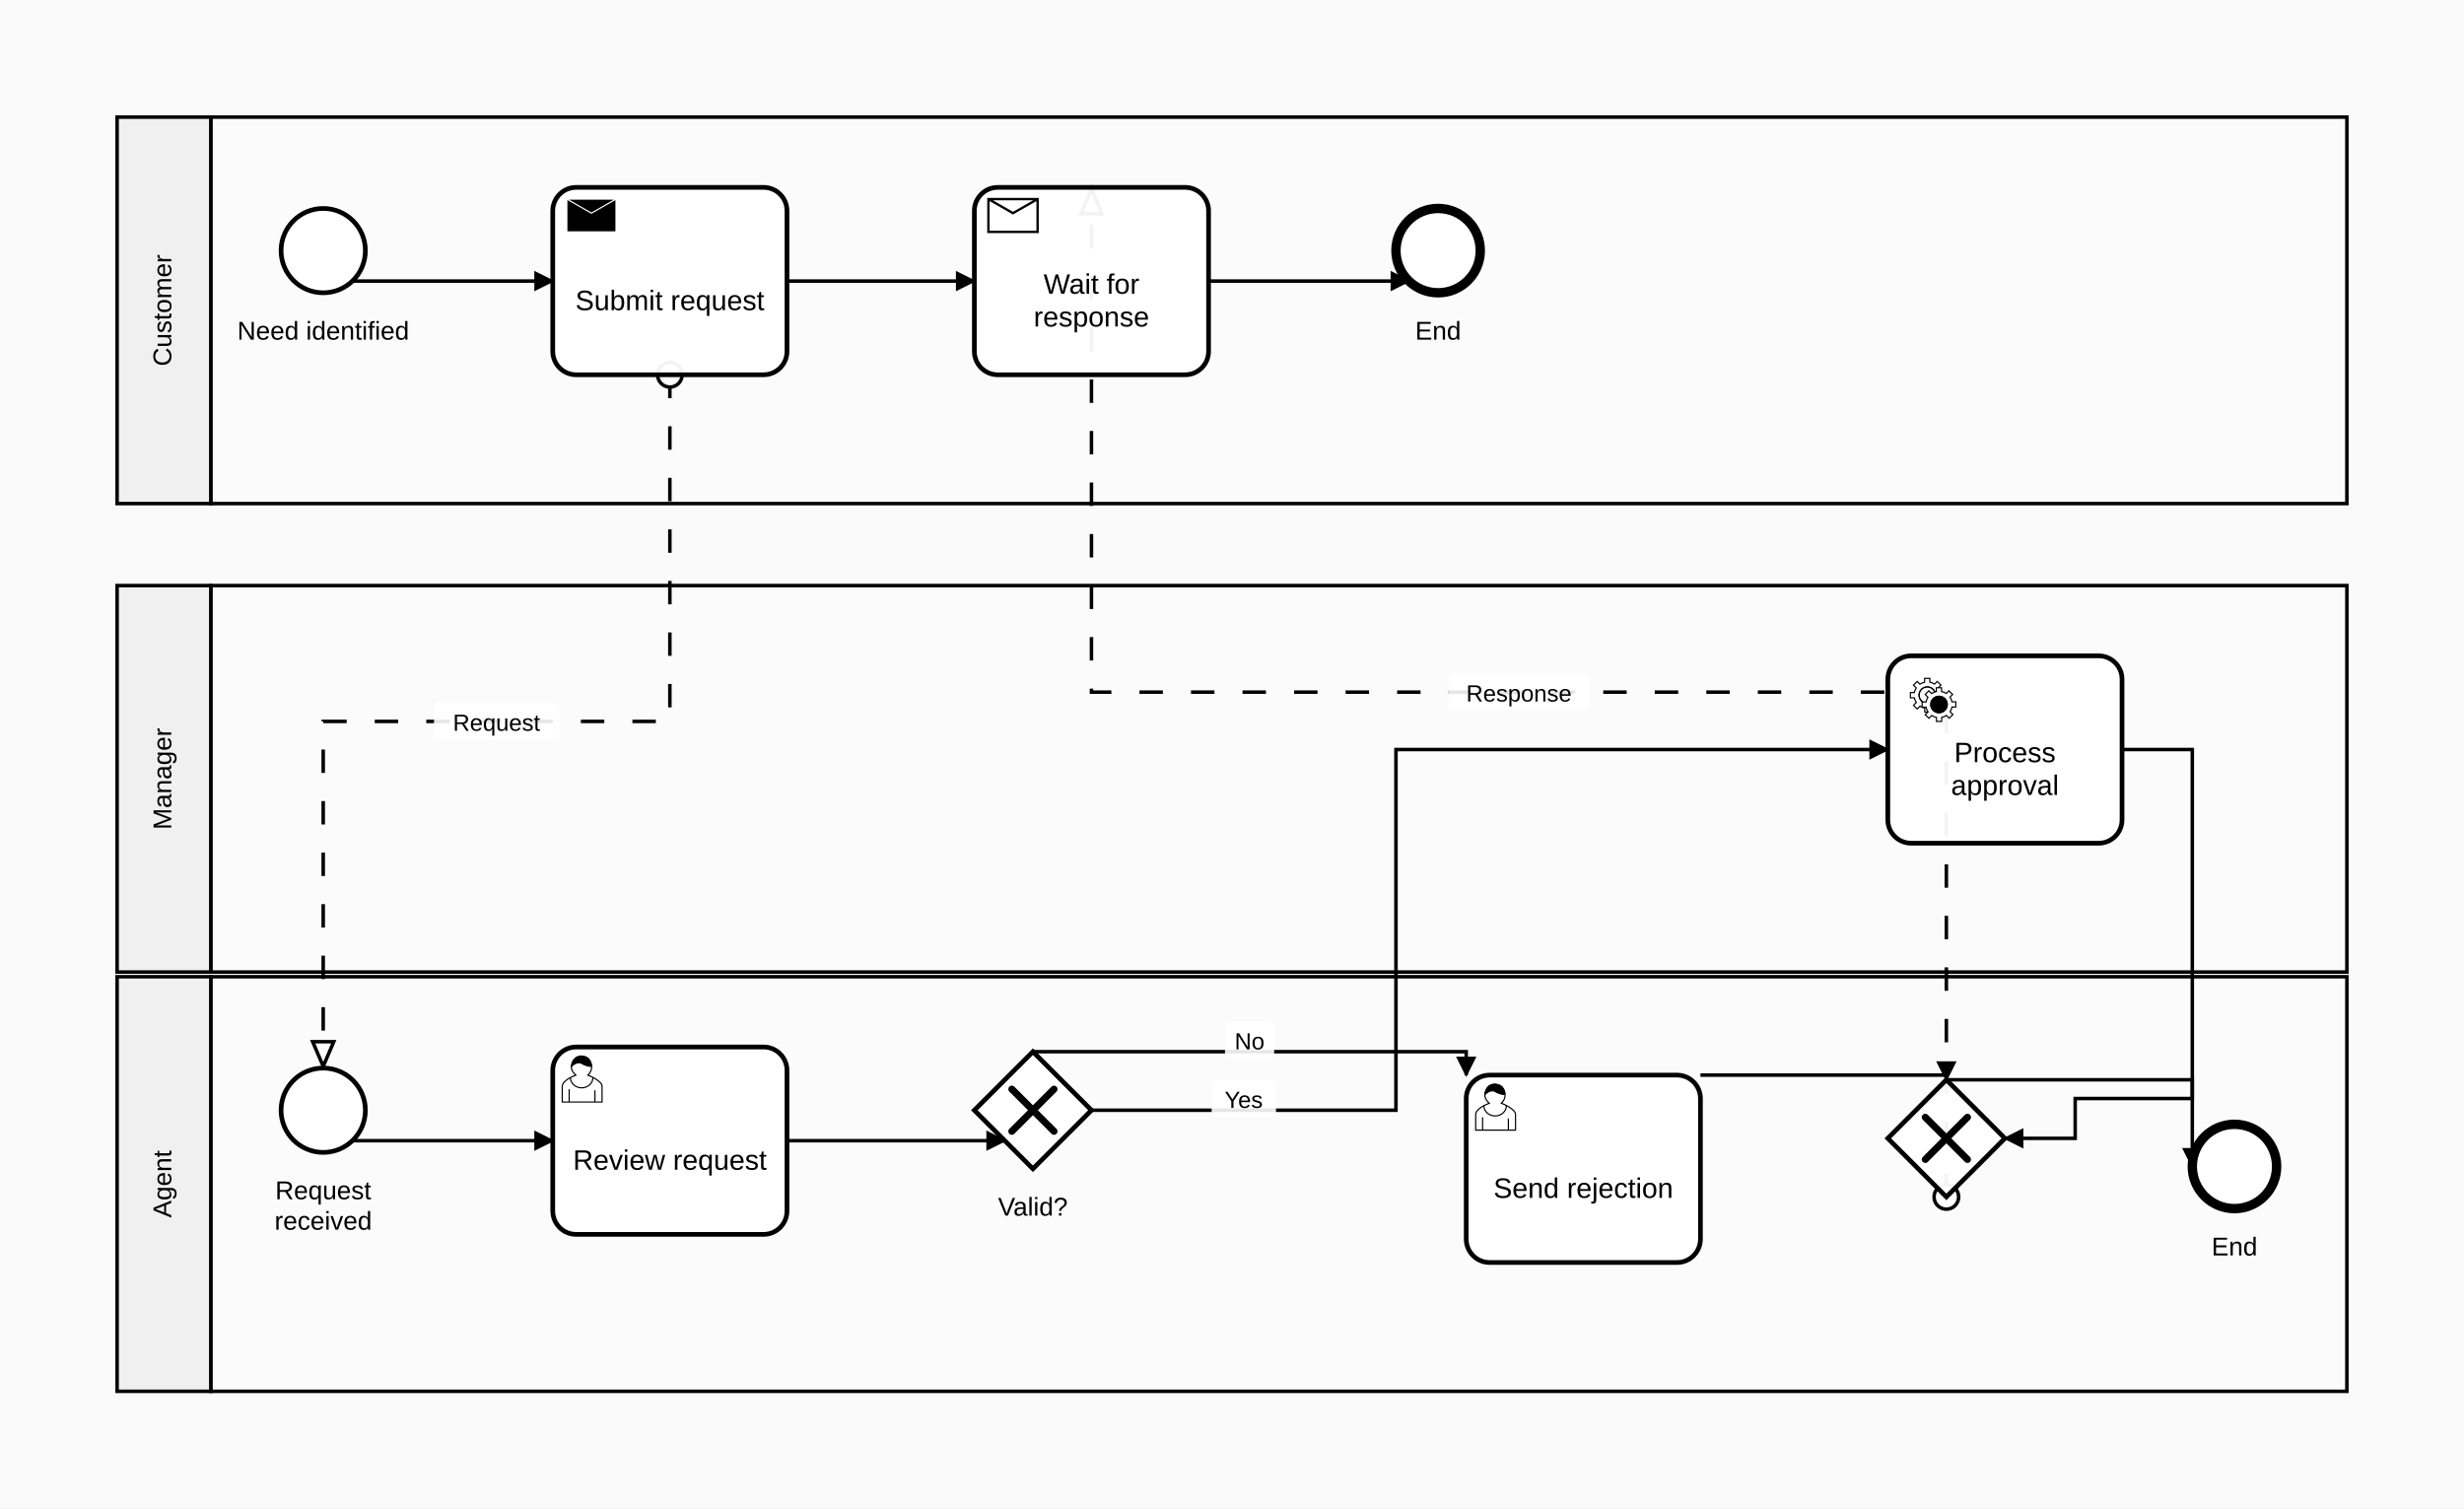
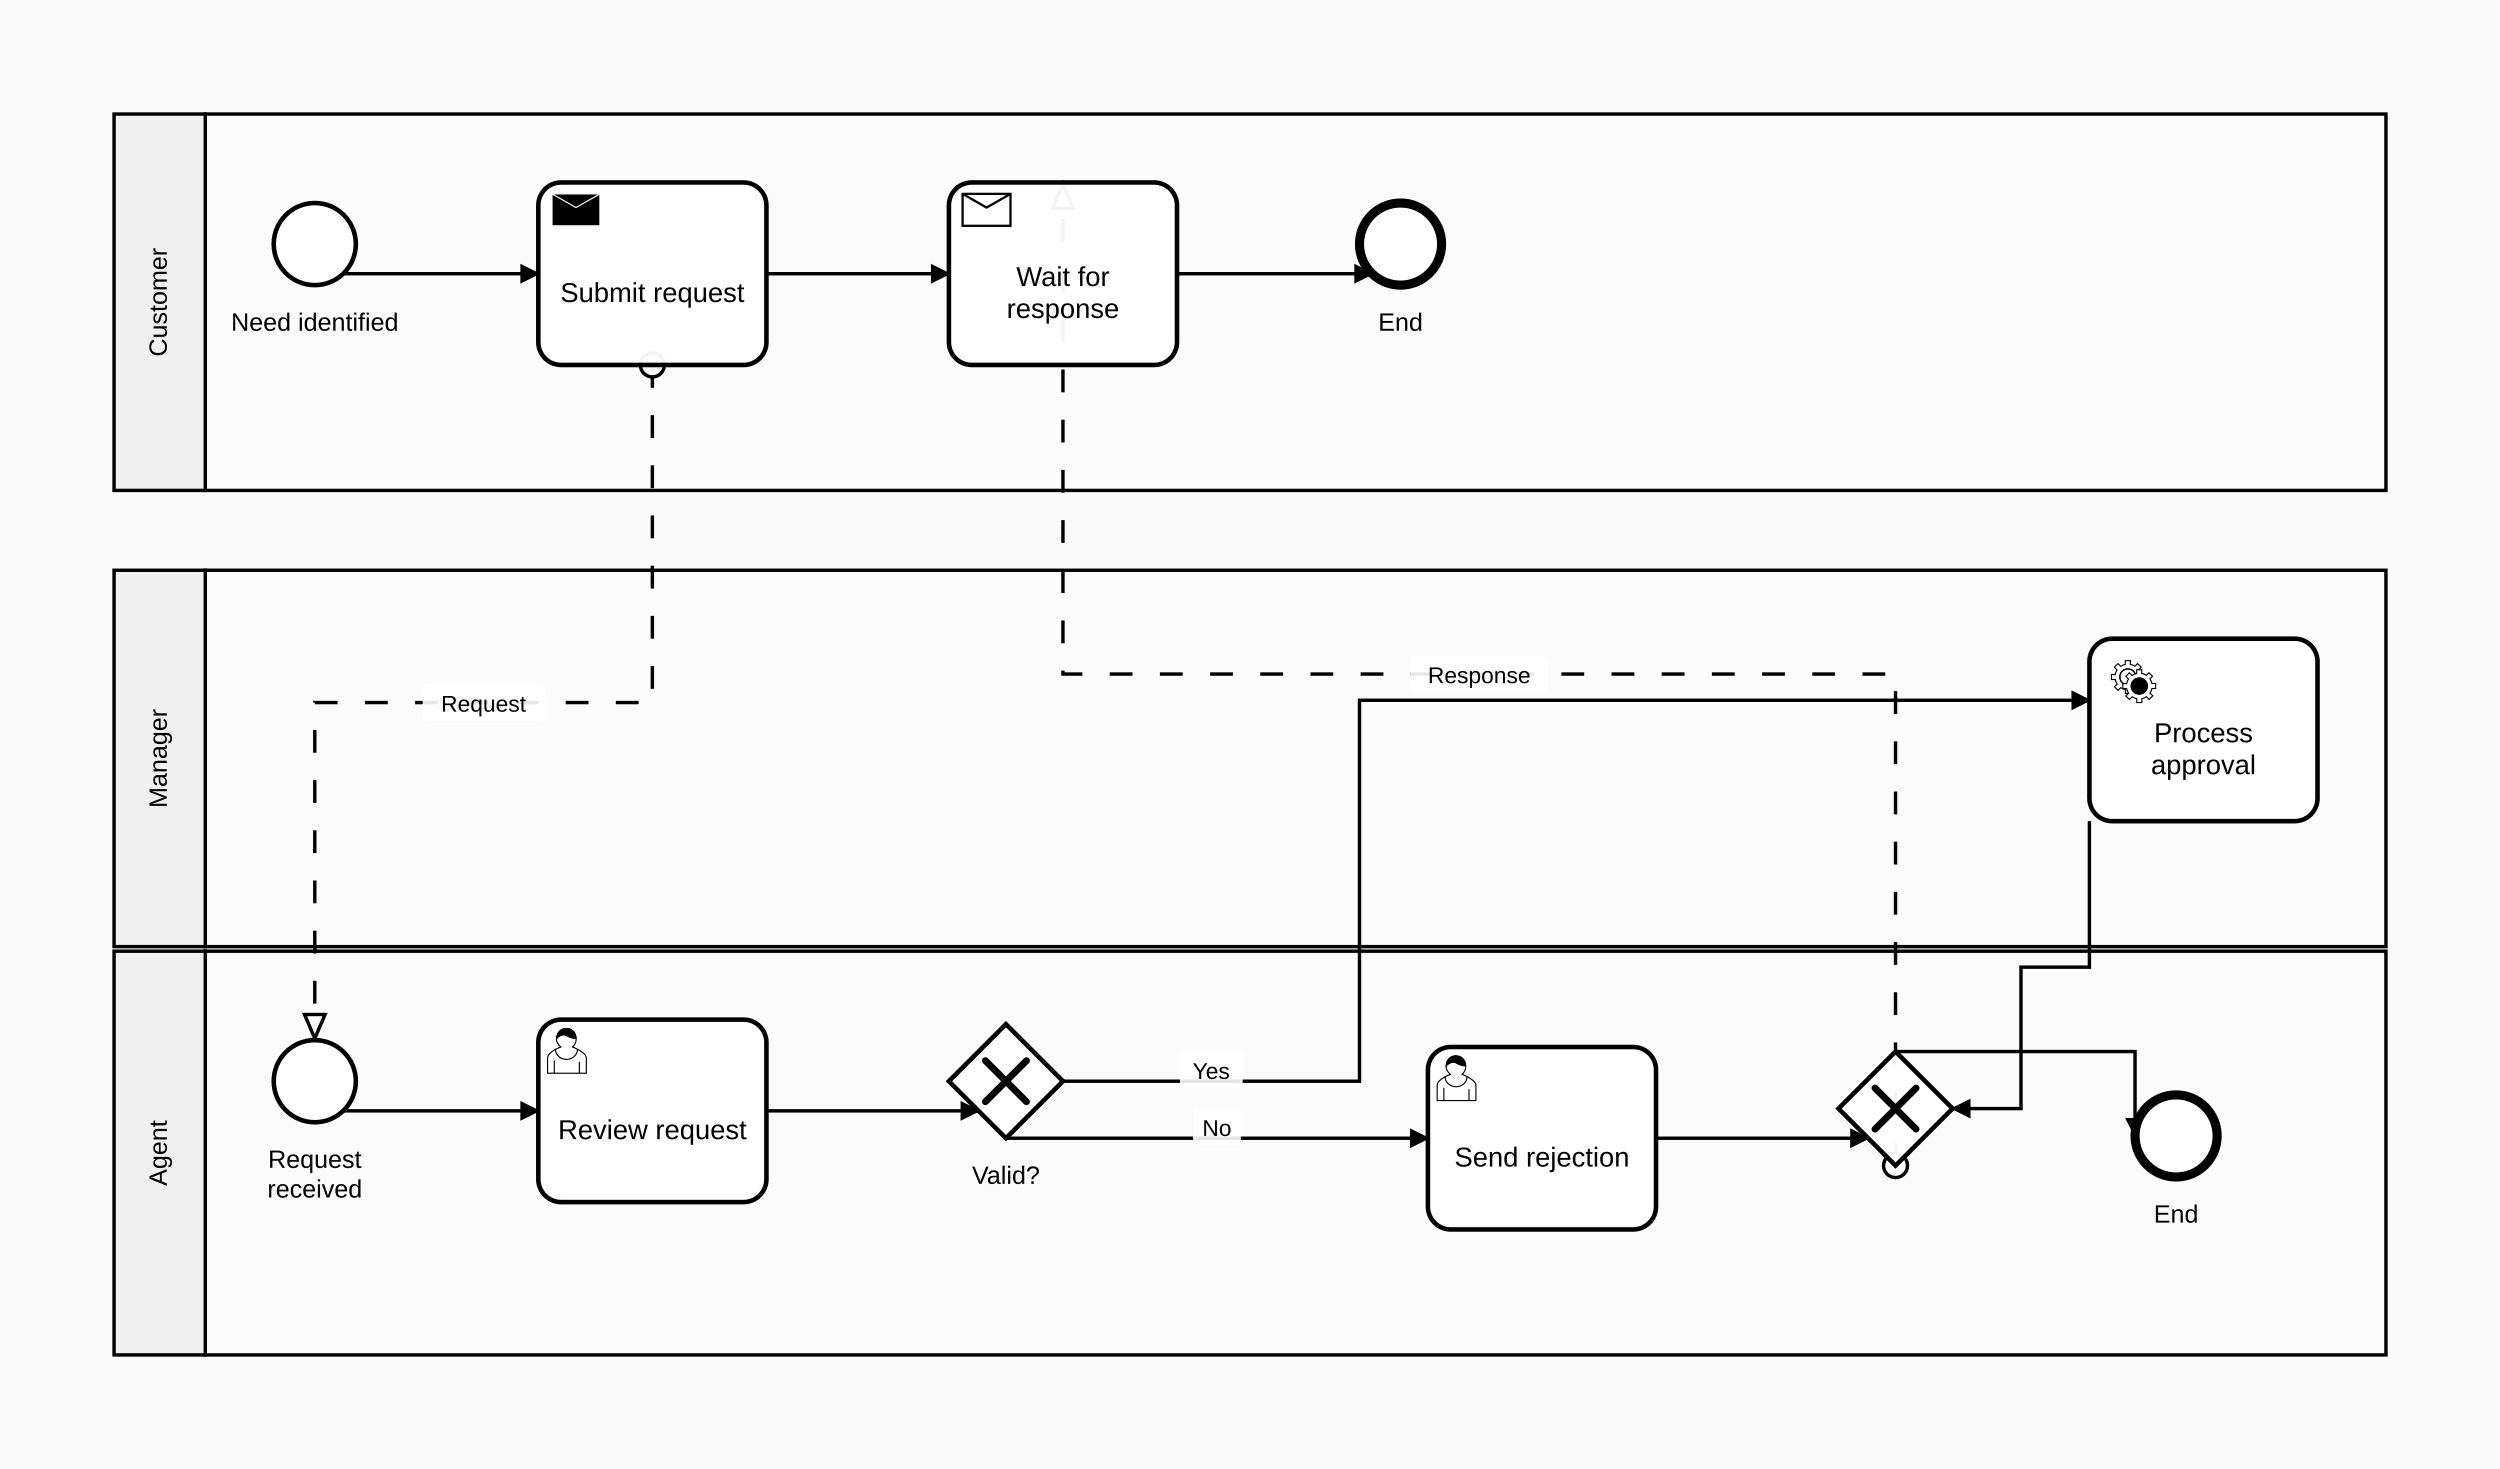
- <svg xmlns="http://www.w3.org/2000/svg" width="1052" height="644" viewBox="0 0 1052 644" font-family="Arial, sans-serif">
+ <svg xmlns="http://www.w3.org/2000/svg" width="1096" height="644" viewBox="0 0 1096 644" font-family="Arial, sans-serif">
  <defs>
    <marker id="seq-end" viewBox="0 0 20 20" refX="11" refY="10" markerWidth="10" markerHeight="10" orient="auto">
      <path d="M 1 5 L 11 10 L 1 15 Z" fill="#000000" stroke="#000000" stroke-width="1" />
    </marker>
    <marker id="seq-default-src" viewBox="0 0 20 20" refX="6" refY="10" markerWidth="10" markerHeight="10" orient="auto">
      <path d="M 6 3 L 10 17" stroke="#000000" stroke-width="1.5" />
    </marker>
    <marker id="seq-conditional-src" viewBox="0 0 20 20" refX="1" refY="10" markerWidth="12" markerHeight="12" orient="auto">
      <path d="M 1 10 L 8 6 L 15 10 L 8 14 Z" fill="#ffffff" stroke="#000000" stroke-width="1" />
    </marker>
    <marker id="msg-start" viewBox="0 0 20 20" refX="6" refY="6" markerWidth="20" markerHeight="20" orient="auto">
      <circle cx="6" cy="6" r="3.5" fill="#ffffff" stroke="#000000" stroke-width="1" />
    </marker>
    <marker id="msg-end" viewBox="0 0 20 20" refX="8.5" refY="5" markerWidth="20" markerHeight="20" orient="auto">
      <path d="m 1 5 l 0 -3 l 7 3 l -7 3 z" fill="#ffffff" stroke="#000000" stroke-width="1" stroke-linecap="butt" />
    </marker>
    <marker id="assoc-end" viewBox="0 0 20 20" refX="11" refY="10" markerWidth="10" markerHeight="10" orient="auto">
      <path d="M 1 5 L 11 10 L 1 15" fill="none" stroke="#000000" stroke-width="1.5" />
    </marker>
  </defs>
-   <rect width="1052" height="644" fill="#fafafa" />
-   <rect x="90" y="50" width="912" height="165" fill="#ffffff" fill-opacity="0.25" stroke="#000000" stroke-width="1.5" />
+   <rect width="1096" height="644" fill="#fafafa" />
+   <rect x="90" y="50" width="956" height="165" fill="#ffffff" fill-opacity="0.25" stroke="#000000" stroke-width="1.5" />
  <rect x="50" y="50" width="40" height="165" fill="#f0f0f0" stroke="#000000" stroke-width="1.5" />
  <text x="70" y="132.5" text-anchor="middle" dominant-baseline="middle" font-size="11" fill="#000000" transform="rotate(-90,70,132.5)">Customer</text>
-   <rect x="90" y="417" width="912" height="177" fill="#ffffff" fill-opacity="0.25" stroke="#000000" stroke-width="1.5" />
+   <rect x="90" y="417" width="956" height="177" fill="#ffffff" fill-opacity="0.25" stroke="#000000" stroke-width="1.5" />
  <rect x="50" y="417" width="40" height="177" fill="#f0f0f0" stroke="#000000" stroke-width="1.5" />
  <text x="70" y="505.5" text-anchor="middle" dominant-baseline="middle" font-size="11" fill="#000000" transform="rotate(-90,70,505.5)">Agent</text>
-   <rect x="90" y="250" width="912" height="165" fill="#ffffff" fill-opacity="0.25" stroke="#000000" stroke-width="1.5" />
+   <rect x="90" y="250" width="956" height="165" fill="#ffffff" fill-opacity="0.25" stroke="#000000" stroke-width="1.5" />
  <rect x="50" y="250" width="40" height="165" fill="#f0f0f0" stroke="#000000" stroke-width="1.5" />
  <text x="70" y="332.5" text-anchor="middle" dominant-baseline="middle" font-size="11" fill="#000000" transform="rotate(-90,70,332.5)">Manager</text>
  <path d="M 150.4 120 L 236 120" stroke="#000000" stroke-width="1.5" fill="none" marker-end="url(#seq-end)" />
  <path d="M 336 120 L 416 120" stroke="#000000" stroke-width="1.5" fill="none" marker-end="url(#seq-end)" />
  <path d="M 516 120 L 601.6 120" stroke="#000000" stroke-width="1.5" fill="none" marker-end="url(#seq-end)" />
  <path d="M 150.4 487 L 236 487" stroke="#000000" stroke-width="1.5" fill="none" marker-end="url(#seq-end)" />
  <path d="M 336 487 L 429 487" stroke="#000000" stroke-width="1.5" fill="none" marker-end="url(#seq-end)" />
-   <path d="M 466 474 L 596 474 L 596 320 L 806 320" stroke="#000000" stroke-width="1.5" fill="none" marker-end="url(#seq-end)" />
+   <path d="M 466 474 L 596 474 L 596 307 L 916 307" stroke="#000000" stroke-width="1.5" fill="none" marker-end="url(#seq-end)" />
  <rect x="517.3" y="461" width="27.5" height="16" rx="2" fill="white" fill-opacity="0.9" />
  <text x="531" y="473" text-anchor="middle" font-size="10" fill="#000000">Yes</text>
-   <path d="M 441 449 L 626 449 L 626 459" stroke="#000000" stroke-width="1.5" fill="none" marker-end="url(#seq-end)" />
-   <rect x="523" y="436" width="21" height="16" rx="2" fill="white" fill-opacity="0.9" />
-   <text x="533.5" y="448" text-anchor="middle" font-size="10" fill="#000000">No</text>
-   <path d="M 906 320 L 936 320 L 936 469 L 886 469 L 886 486 L 856 486" stroke="#000000" stroke-width="1.5" fill="none" marker-end="url(#seq-end)" />
-   <path d="M 726 459 L 831 459 L 831 461" stroke="#000000" stroke-width="1.5" fill="none" marker-end="url(#seq-end)" />
+   <path d="M 441 499 L 626 499" stroke="#000000" stroke-width="1.5" fill="none" marker-end="url(#seq-end)" />
+   <rect x="523" y="486" width="21" height="16" rx="2" fill="white" fill-opacity="0.9" />
+   <text x="533.5" y="498" text-anchor="middle" font-size="10" fill="#000000">No</text>
+   <path d="M 916 360 L 916 424 L 886 424 L 886 486 L 856 486" stroke="#000000" stroke-width="1.5" fill="none" marker-end="url(#seq-end)" />
+   <path d="M 726 499 L 819 499" stroke="#000000" stroke-width="1.5" fill="none" marker-end="url(#seq-end)" />
  <path d="M 831 461 L 936 461 L 936 498" stroke="#000000" stroke-width="1.5" fill="none" marker-end="url(#seq-end)" />
  <path d="M 286 160 L 286 308 L 138 308 L 138 456" stroke="#000000" stroke-width="1.5" fill="none" stroke-dasharray="10,12" marker-start="url(#msg-start)" marker-end="url(#msg-end)" />
  <rect x="185.3" y="300" width="53.5" height="16" rx="2" fill="white" fill-opacity="0.9" />
  <text x="212" y="312" text-anchor="middle" font-size="10" fill="#000000">Request</text>
  <path d="M 831 511 L 831 295.5 L 466 295.5 L 466 80" stroke="#000000" stroke-width="1.5" fill="none" stroke-dasharray="10,12" marker-start="url(#msg-start)" marker-end="url(#msg-end)" />
  <rect x="618.5" y="287.5" width="60" height="16" rx="2" fill="white" fill-opacity="0.9" />
  <text x="648.5" y="299.5" text-anchor="middle" font-size="10" fill="#000000">Response</text>
  <circle cx="138" cy="107" r="18" fill="#ffffff" fill-opacity="0.95" stroke="#000000" stroke-width="2" />
  <text x="138" y="145" text-anchor="middle" font-size="11" fill="#000000">Need identified</text>
  <rect x="236" y="80" width="100" height="80" rx="10" ry="10" fill="#ffffff" fill-opacity="0.95" stroke="#000000" stroke-width="2" />
  <g>
    <path d="m 242,85 l 0,14 l 21,0 l 0,-14 z l 10.5,6 l 10.5,-6" fill="#000000" stroke="#ffffff" stroke-width="0.5" />
  </g>
  <text x="286" y="129" text-anchor="middle" dominant-baseline="middle" font-size="12" fill="#000000">Submit request</text>
  <rect x="416" y="80" width="100" height="80" rx="10" ry="10" fill="#ffffff" fill-opacity="0.95" stroke="#000000" stroke-width="2" />
  <g>
    <path d="m 422,85 l 0,14 l 21,0 l 0,-14 z l 10.5,6 l 10.5,-6" fill="#ffffff" stroke="#000000" stroke-width="1" />
  </g>
  <text x="466" y="122" text-anchor="middle" dominant-baseline="middle" font-size="12" fill="#000000">Wait for</text>
  <text x="466" y="136" text-anchor="middle" dominant-baseline="middle" font-size="12" fill="#000000">response</text>
  <circle cx="614" cy="107" r="18" fill="#ffffff" fill-opacity="0.95" stroke="#000000" stroke-width="4" />
  <text x="614" y="145" text-anchor="middle" font-size="11" fill="#000000">End</text>
  <circle cx="138" cy="474" r="18" fill="#ffffff" fill-opacity="0.95" stroke="#000000" stroke-width="2" />
  <text x="138" y="512" text-anchor="middle" font-size="11" fill="#000000">Request</text>
  <text x="138" y="525" text-anchor="middle" font-size="11" fill="#000000">received</text>
  <rect x="236" y="447" width="100" height="80" rx="10" ry="10" fill="#ffffff" fill-opacity="0.95" stroke="#000000" stroke-width="2" />
  <g>
    <path d="m 251,459 c 0.909,-0.845 1.594,-2.049 1.594,-3.385 0,-2.554 -1.805,-4.622 -4.357,-4.622 -2.552,0 -4.288,2.068 -4.288,4.622 0,1.348 0.974,2.562 1.896,3.405 -0.529,0.187 -5.669,2.097 -5.794,4.756 v 6.718 h 17 v -6.718 c 0,-2.298 -5.528,-4.595 -6.051,-4.776 z m -8,6 l 0,5.5 m 11,0 l 0,-5" fill="#ffffff" stroke="#000000" stroke-width="0.5" />
    <path d="m 253.162,460.009 c 0,2.447 -2.158,4.431 -4.821,4.431 -2.665,0 -4.822,-1.981 -4.822,-4.431" fill="none" stroke="#000000" stroke-width="0.5" />
    <path d="m 244.1,455.2 c 0,0 2.251,-2.358 4.274,-1.177 2.024,1.181 4.221,1.537 4.124,0.965 -0.098,-0.57 -0.117,-3.791 -4.191,-4.136 -3.575,0.001 -4.208,3.367 -4.207,4.348 z" fill="#000000" stroke="#000000" stroke-width="0.5" />
  </g>
  <text x="286" y="496" text-anchor="middle" dominant-baseline="middle" font-size="12" fill="#000000">Review request</text>
  <polygon points="441,449 466,474 441,499 416,474" fill="#ffffff" fill-opacity="0.95" stroke="#000000" stroke-width="2" />
  <line x1="432" y1="465" x2="450" y2="483" stroke="#000000" stroke-width="3" stroke-linecap="round" />
  <line x1="450" y1="465" x2="432" y2="483" stroke="#000000" stroke-width="3" stroke-linecap="round" />
  <text x="441" y="519" text-anchor="middle" font-size="11" fill="#000000">Valid?</text>
-   <rect x="806" y="280" width="100" height="80" rx="10" ry="10" fill="#ffffff" fill-opacity="0.95" stroke="#000000" stroke-width="2" />
+   <rect x="916" y="280" width="100" height="80" rx="10" ry="10" fill="#ffffff" fill-opacity="0.95" stroke="#000000" stroke-width="2" />
  <g>
-     <path d="m 824,304 v -1.713 c 0.352,-0.071 0.704,-0.178 1.048,-0.321 0.344,-0.145 0.666,-0.321 0.966,-0.521 l 1.194,1.18 1.567,-1.577 -1.195,-1.18 c 0.403,-0.614 0.683,-1.299 0.825,-2.018 l 1.622,-0.01 v -2.22 l -1.637,0.01 c -0.073,-0.352 -0.178,-0.7 -0.324,-1.044 -0.145,-0.344 -0.321,-0.664 -0.523,-0.962 l 1.131,-1.136 -1.583,-1.563 -1.13,1.136 c -0.614,-0.401 -1.303,-0.681 -2.023,-0.822 l 0.009,-1.619 h -2.241 l 0.004,1.631 c -0.354,0.074 -0.705,0.18 -1.05,0.324 -0.344,0.144 -0.665,0.321 -0.964,0.52 l -1.17,-1.158 -1.567,1.579 1.168,1.157 c -0.403,0.613 -0.683,1.298 -0.825,2.017 l -1.659,0.003 v 2.222 l 1.672,-0.006 c 0.073,0.351 0.18,0.702 0.324,1.045 0.145,0.344 0.321,0.664 0.523,0.961 l -1.199,1.197 1.584,1.56 1.196,-1.193 c 0.614,0.403 1.303,0.682 2.023,0.823 l 0.001,1.699 h 2.227 z m 0.221,-3.996 c -1.789,0.75 -3.858,-0.093 -4.61,-1.874 -0.752,-1.783 0.091,-3.846 1.88,-4.596 1.788,-0.749 3.857,0.093 4.609,1.874 0.752,1.782 -0.091,3.846 -1.879,4.596 z" fill="#ffffff" stroke="#000000" stroke-width="0.5" />
-     <path d="m 824.221,300.004 c -1.789,0.75 -3.858,-0.093 -4.61,-1.874 -0.752,-1.783 0.091,-3.846 1.88,-4.596 1.788,-0.749 3.857,0.093 4.609,1.874 0.752,1.782 -0.091,3.846 -1.879,4.596 z" fill="none" stroke="#000000" stroke-width="0.5" />
-     <path d="m 829,308 v -1.713 c 0.352,-0.071 0.704,-0.178 1.048,-0.321 0.344,-0.145 0.666,-0.321 0.966,-0.521 l 1.194,1.18 1.567,-1.577 -1.195,-1.18 c 0.403,-0.614 0.683,-1.299 0.825,-2.018 l 1.622,-0.01 v -2.22 l -1.637,0.01 c -0.073,-0.352 -0.178,-0.7 -0.324,-1.044 -0.145,-0.344 -0.321,-0.664 -0.523,-0.962 l 1.131,-1.136 -1.583,-1.563 -1.13,1.136 c -0.614,-0.401 -1.303,-0.681 -2.023,-0.822 l 0.009,-1.619 h -2.241 l 0.004,1.631 c -0.354,0.074 -0.705,0.18 -1.05,0.324 -0.344,0.144 -0.665,0.321 -0.964,0.52 l -1.17,-1.158 -1.567,1.579 1.168,1.157 c -0.403,0.613 -0.683,1.298 -0.825,2.017 l -1.659,0.003 v 2.222 l 1.672,-0.006 c 0.073,0.351 0.18,0.702 0.324,1.045 0.145,0.344 0.321,0.664 0.523,0.961 l -1.199,1.197 1.584,1.56 1.196,-1.193 c 0.614,0.403 1.303,0.682 2.023,0.823 l 0.001,1.699 h 2.227 z m 0.221,-3.996 c -1.789,0.75 -3.858,-0.093 -4.61,-1.874 -0.752,-1.783 0.091,-3.846 1.88,-4.596 1.788,-0.749 3.857,0.093 4.609,1.874 0.752,1.782 -0.091,3.846 -1.879,4.596 z" fill="#ffffff" stroke="#000000" stroke-width="0.5" />
-     <path d="m 829.221,304.004 c -1.789,0.75 -3.858,-0.093 -4.61,-1.874 -0.752,-1.783 0.091,-3.846 1.88,-4.596 1.788,-0.749 3.857,0.093 4.609,1.874 0.752,1.782 -0.091,3.846 -1.879,4.596 z" fill="#000000" stroke="#000000" stroke-width="0.5" />
+     <path d="m 934,304 v -1.713 c 0.352,-0.071 0.704,-0.178 1.048,-0.321 0.344,-0.145 0.666,-0.321 0.966,-0.521 l 1.194,1.18 1.567,-1.577 -1.195,-1.18 c 0.403,-0.614 0.683,-1.299 0.825,-2.018 l 1.622,-0.01 v -2.22 l -1.637,0.01 c -0.073,-0.352 -0.178,-0.7 -0.324,-1.044 -0.145,-0.344 -0.321,-0.664 -0.523,-0.962 l 1.131,-1.136 -1.583,-1.563 -1.13,1.136 c -0.614,-0.401 -1.303,-0.681 -2.023,-0.822 l 0.009,-1.619 h -2.241 l 0.004,1.631 c -0.354,0.074 -0.705,0.18 -1.05,0.324 -0.344,0.144 -0.665,0.321 -0.964,0.52 l -1.17,-1.158 -1.567,1.579 1.168,1.157 c -0.403,0.613 -0.683,1.298 -0.825,2.017 l -1.659,0.003 v 2.222 l 1.672,-0.006 c 0.073,0.351 0.18,0.702 0.324,1.045 0.145,0.344 0.321,0.664 0.523,0.961 l -1.199,1.197 1.584,1.56 1.196,-1.193 c 0.614,0.403 1.303,0.682 2.023,0.823 l 0.001,1.699 h 2.227 z m 0.221,-3.996 c -1.789,0.75 -3.858,-0.093 -4.61,-1.874 -0.752,-1.783 0.091,-3.846 1.88,-4.596 1.788,-0.749 3.857,0.093 4.609,1.874 0.752,1.782 -0.091,3.846 -1.879,4.596 z" fill="#ffffff" stroke="#000000" stroke-width="0.5" />
+     <path d="m 934.221,300.004 c -1.789,0.75 -3.858,-0.093 -4.61,-1.874 -0.752,-1.783 0.091,-3.846 1.88,-4.596 1.788,-0.749 3.857,0.093 4.609,1.874 0.752,1.782 -0.091,3.846 -1.879,4.596 z" fill="none" stroke="#000000" stroke-width="0.5" />
+     <path d="m 939,308 v -1.713 c 0.352,-0.071 0.704,-0.178 1.048,-0.321 0.344,-0.145 0.666,-0.321 0.966,-0.521 l 1.194,1.18 1.567,-1.577 -1.195,-1.18 c 0.403,-0.614 0.683,-1.299 0.825,-2.018 l 1.622,-0.01 v -2.22 l -1.637,0.01 c -0.073,-0.352 -0.178,-0.7 -0.324,-1.044 -0.145,-0.344 -0.321,-0.664 -0.523,-0.962 l 1.131,-1.136 -1.583,-1.563 -1.13,1.136 c -0.614,-0.401 -1.303,-0.681 -2.023,-0.822 l 0.009,-1.619 h -2.241 l 0.004,1.631 c -0.354,0.074 -0.705,0.18 -1.05,0.324 -0.344,0.144 -0.665,0.321 -0.964,0.52 l -1.17,-1.158 -1.567,1.579 1.168,1.157 c -0.403,0.613 -0.683,1.298 -0.825,2.017 l -1.659,0.003 v 2.222 l 1.672,-0.006 c 0.073,0.351 0.18,0.702 0.324,1.045 0.145,0.344 0.321,0.664 0.523,0.961 l -1.199,1.197 1.584,1.56 1.196,-1.193 c 0.614,0.403 1.303,0.682 2.023,0.823 l 0.001,1.699 h 2.227 z m 0.221,-3.996 c -1.789,0.75 -3.858,-0.093 -4.61,-1.874 -0.752,-1.783 0.091,-3.846 1.88,-4.596 1.788,-0.749 3.857,0.093 4.609,1.874 0.752,1.782 -0.091,3.846 -1.879,4.596 z" fill="#ffffff" stroke="#000000" stroke-width="0.5" />
+     <path d="m 939.221,304.004 c -1.789,0.75 -3.858,-0.093 -4.61,-1.874 -0.752,-1.783 0.091,-3.846 1.88,-4.596 1.788,-0.749 3.857,0.093 4.609,1.874 0.752,1.782 -0.091,3.846 -1.879,4.596 z" fill="#000000" stroke="#000000" stroke-width="0.5" />
  </g>
-   <text x="856" y="322" text-anchor="middle" dominant-baseline="middle" font-size="12" fill="#000000">Process</text>
-   <text x="856" y="336" text-anchor="middle" dominant-baseline="middle" font-size="12" fill="#000000">approval</text>
+   <text x="966" y="322" text-anchor="middle" dominant-baseline="middle" font-size="12" fill="#000000">Process</text>
+   <text x="966" y="336" text-anchor="middle" dominant-baseline="middle" font-size="12" fill="#000000">approval</text>
  <rect x="626" y="459" width="100" height="80" rx="10" ry="10" fill="#ffffff" fill-opacity="0.95" stroke="#000000" stroke-width="2" />
  <g>
    <path d="m 641,471 c 0.909,-0.845 1.594,-2.049 1.594,-3.385 0,-2.554 -1.805,-4.622 -4.357,-4.622 -2.552,0 -4.288,2.068 -4.288,4.622 0,1.348 0.974,2.562 1.896,3.405 -0.529,0.187 -5.669,2.097 -5.794,4.756 v 6.718 h 17 v -6.718 c 0,-2.298 -5.528,-4.595 -6.051,-4.776 z m -8,6 l 0,5.5 m 11,0 l 0,-5" fill="#ffffff" stroke="#000000" stroke-width="0.5" />
    <path d="m 643.162,472.009 c 0,2.447 -2.158,4.431 -4.821,4.431 -2.665,0 -4.822,-1.981 -4.822,-4.431" fill="none" stroke="#000000" stroke-width="0.5" />
    <path d="m 634.1,467.2 c 0,0 2.251,-2.358 4.274,-1.177 2.024,1.181 4.221,1.537 4.124,0.965 -0.098,-0.57 -0.117,-3.791 -4.191,-4.136 -3.575,0.001 -4.208,3.367 -4.207,4.348 z" fill="#000000" stroke="#000000" stroke-width="0.5" />
  </g>
  <text x="676" y="508" text-anchor="middle" dominant-baseline="middle" font-size="12" fill="#000000">Send rejection</text>
  <polygon points="831,461 856,486 831,511 806,486" fill="#ffffff" fill-opacity="0.95" stroke="#000000" stroke-width="2" />
  <line x1="822" y1="477" x2="840" y2="495" stroke="#000000" stroke-width="3" stroke-linecap="round" />
  <line x1="840" y1="477" x2="822" y2="495" stroke="#000000" stroke-width="3" stroke-linecap="round" />
  <circle cx="954" cy="498" r="18" fill="#ffffff" fill-opacity="0.95" stroke="#000000" stroke-width="4" />
  <text x="954" y="536" text-anchor="middle" font-size="11" fill="#000000">End</text>
</svg>
